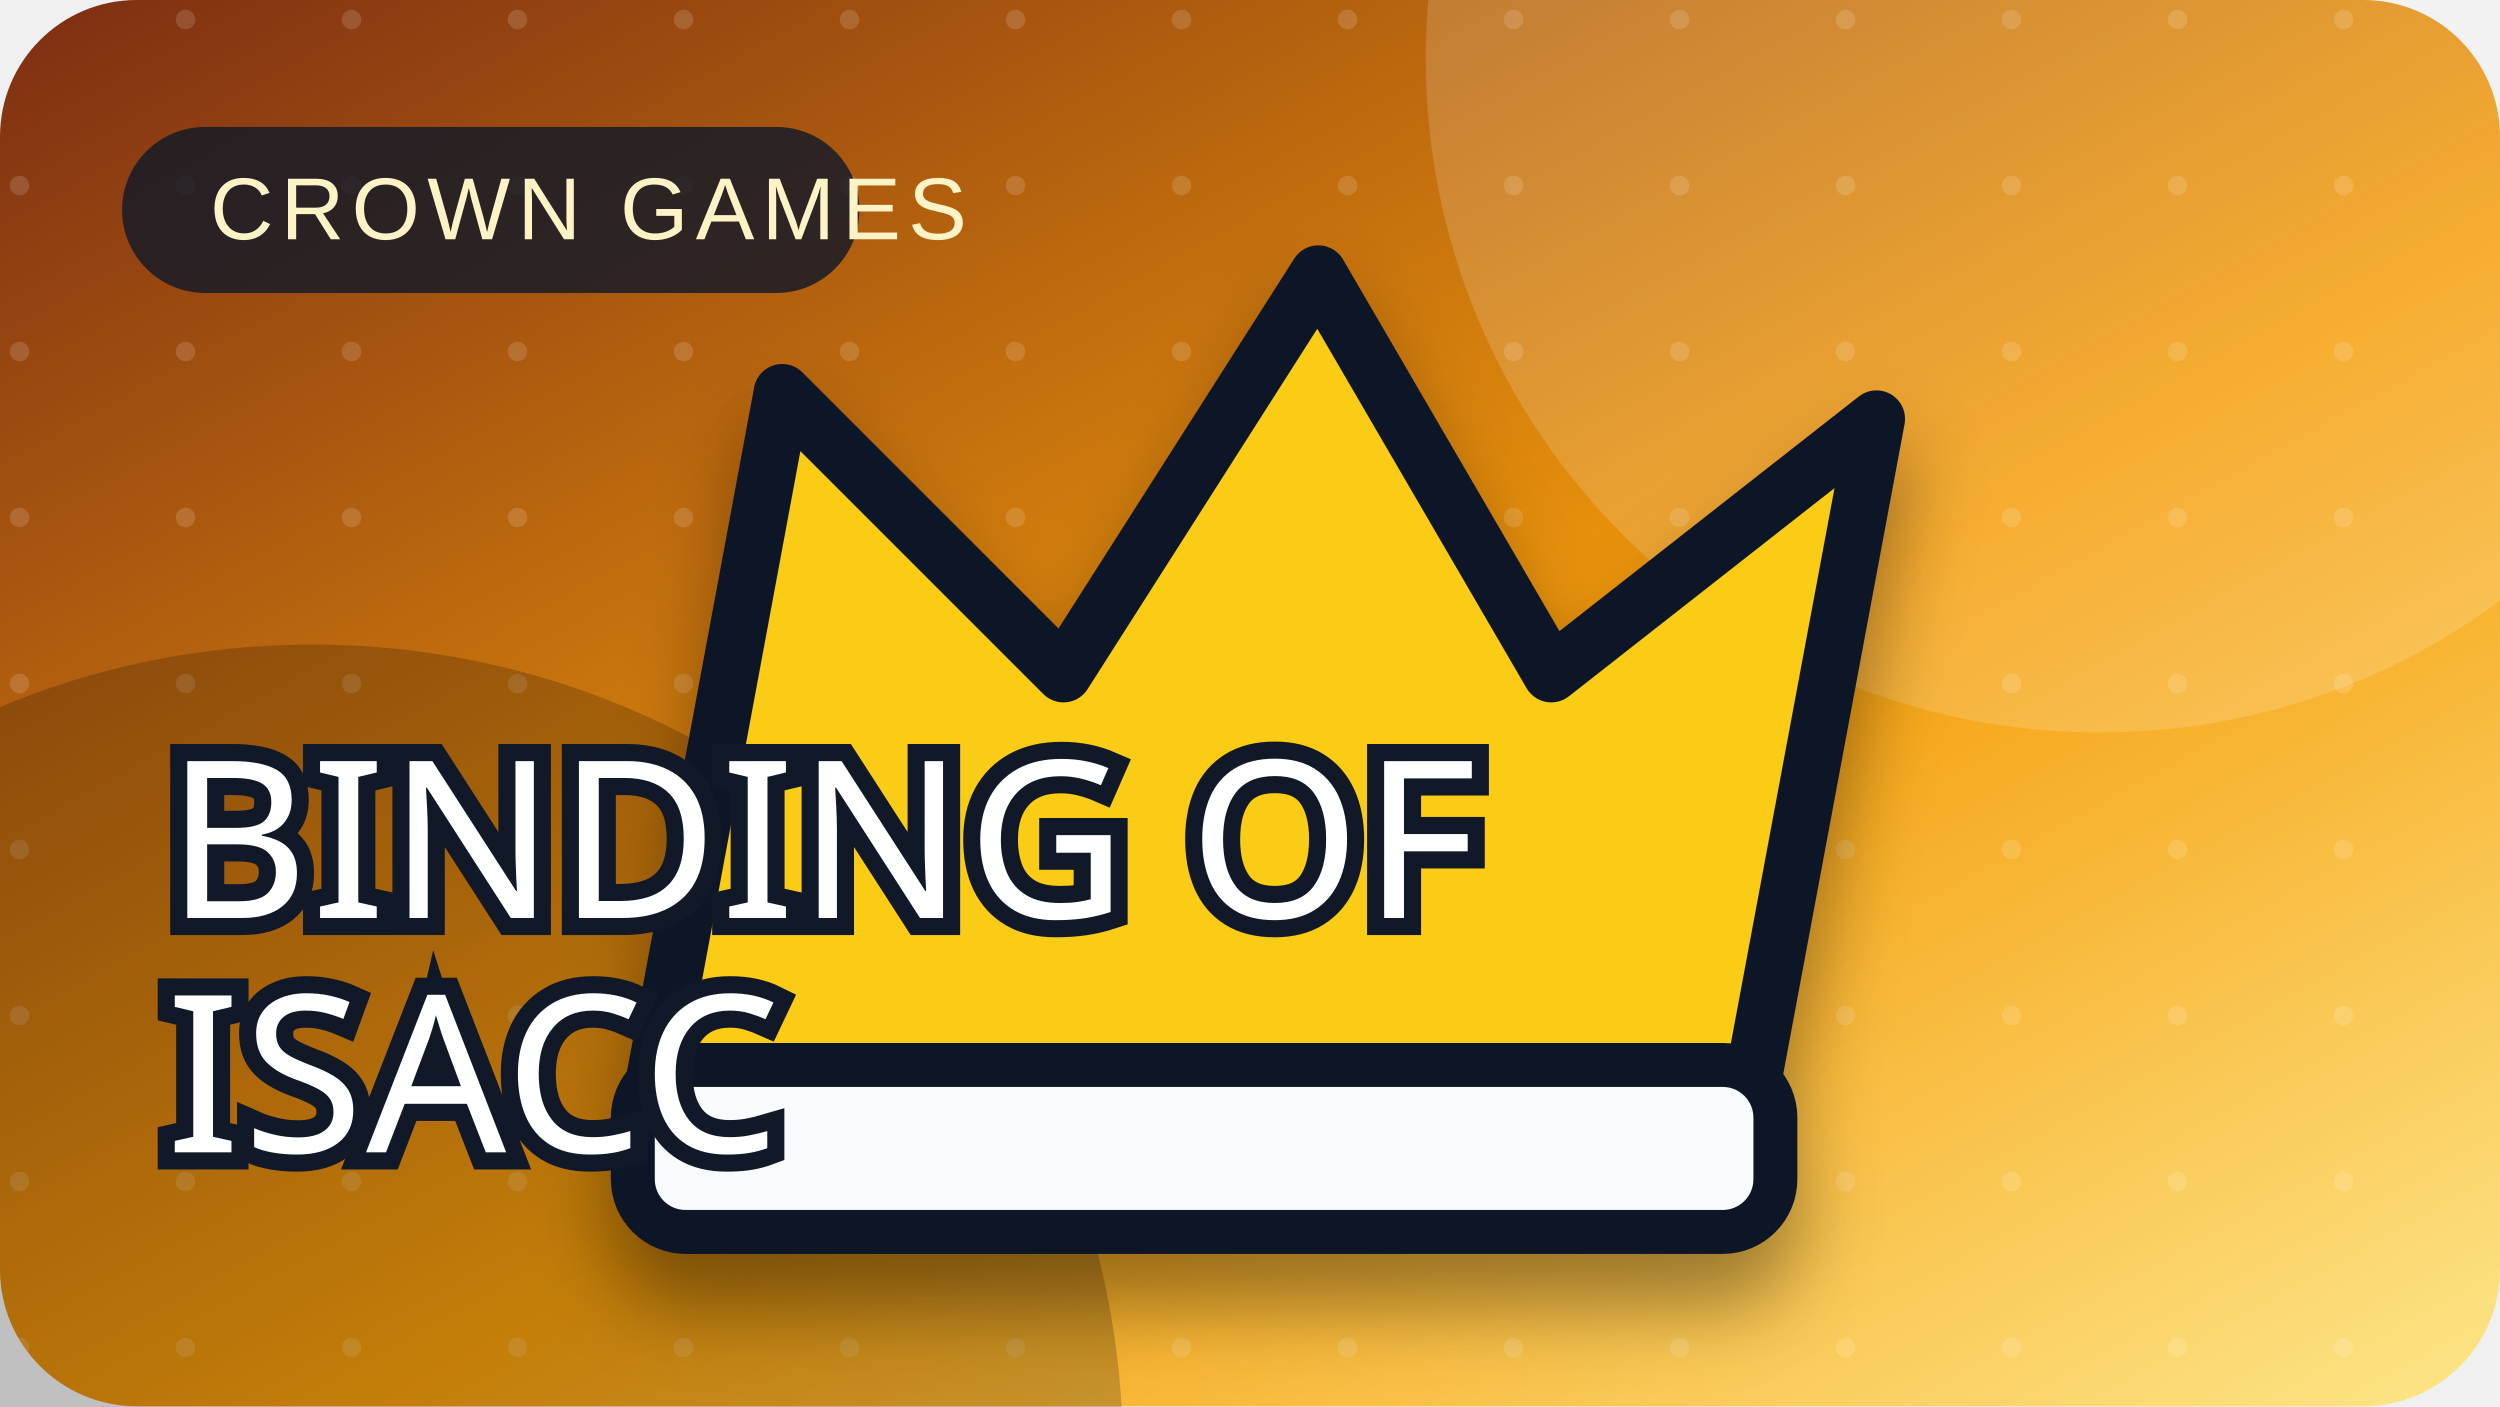
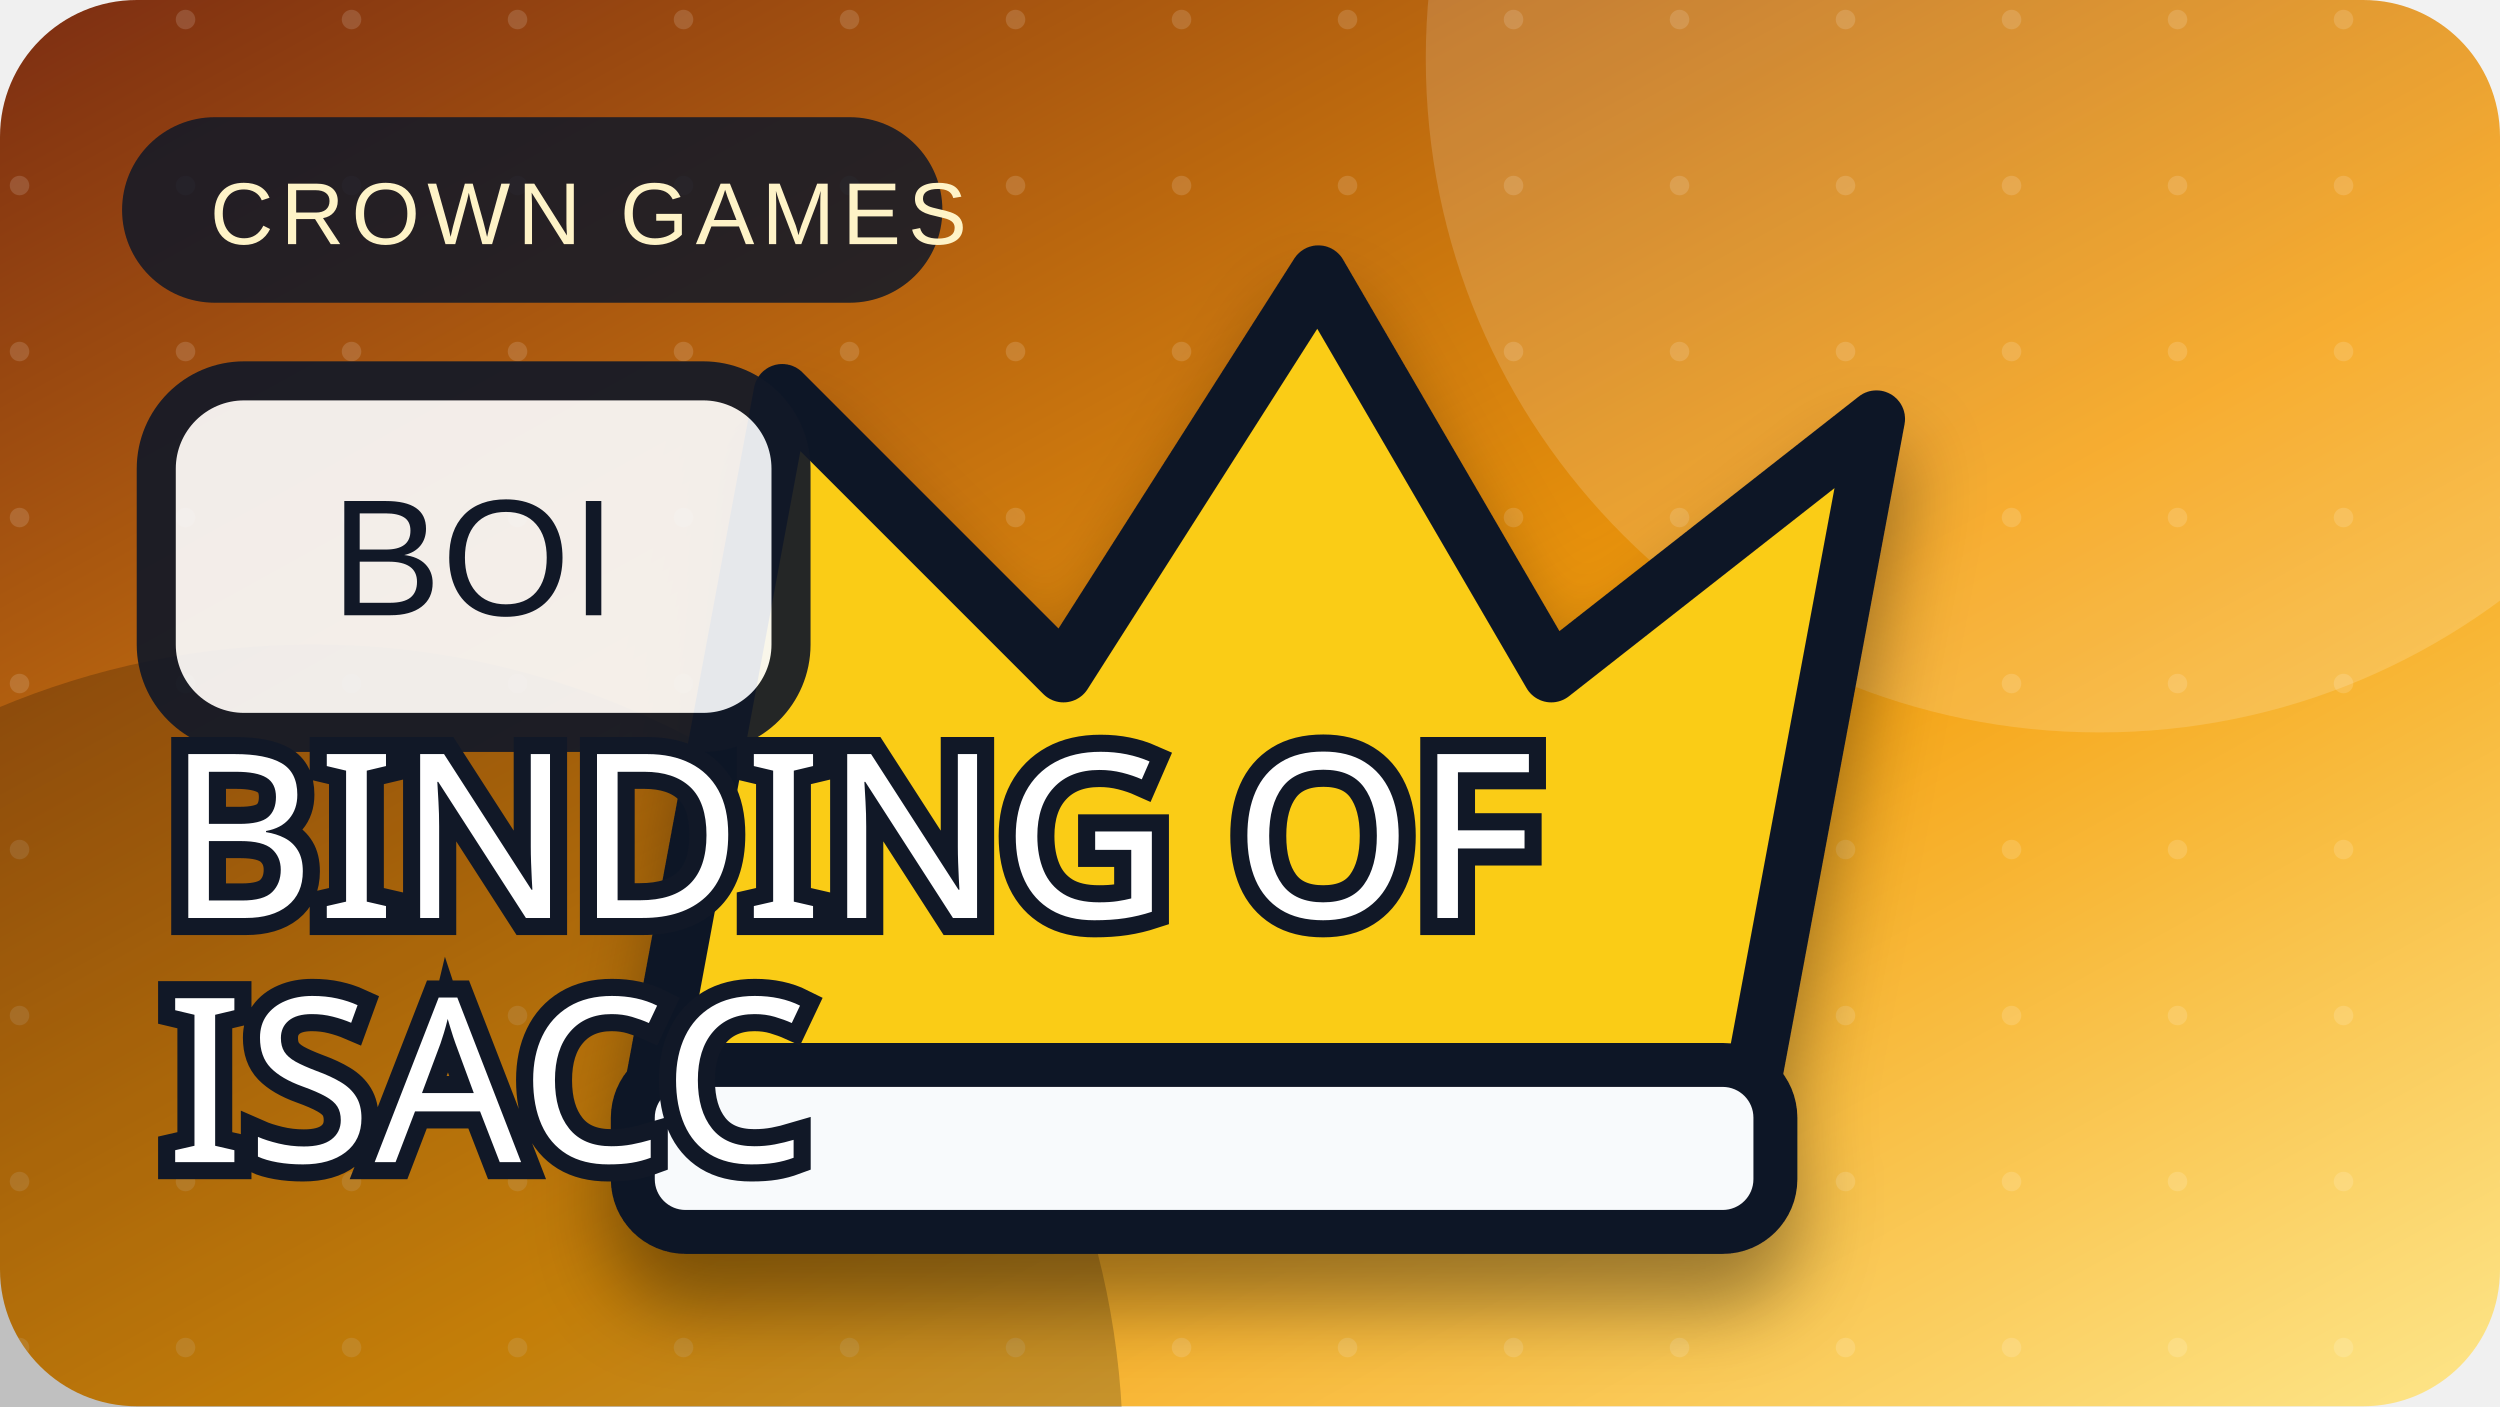
<svg xmlns="http://www.w3.org/2000/svg" width="512" height="288" viewBox="0 0 512 288" role="img" aria-label="Binding of Isacc">
  <defs>
    <linearGradient id="g1364742018bg" x1="0" y1="0" x2="1" y2="1">
      <stop offset="0" stop-color="#7c2d12" />
      <stop offset=".58" stop-color="#f59e0b" />
      <stop offset="1" stop-color="#fde68a" />
    </linearGradient>
    <filter id="g1364742018shadow" x="-20%" y="-20%" width="140%" height="140%">
      <feDropShadow dx="0" dy="12" stdDeviation="9" flood-color="#000" flood-opacity=".38" />
    </filter>
    <pattern id="g1364742018dots" width="34" height="34" patternUnits="userSpaceOnUse">
      <circle cx="4" cy="4" r="2" fill="#fff" opacity=".2" />
    </pattern>
  </defs>
  <rect width="512" height="288" rx="28" fill="url(#g1364742018bg)" />
  <rect width="512" height="288" rx="28" fill="url(#g1364742018dots)" opacity=".7" />
  <circle cx="430" cy="12" r="138" fill="#fff" opacity=".16" />
  <circle cx="64" cy="298" r="166" fill="#000" opacity=".2" />
  <g filter="url(#g1364742018shadow)" transform="translate(18 -6) scale(.9)">
    <path d="M158 96l64 64 58-91 53 91 74-58-28 150H129z" fill="#facc15" stroke="#111827" stroke-width="13" stroke-linejoin="round" />
    <rect x="124" y="249" width="260" height="38" rx="12" fill="#f8fafc" stroke="#111827" stroke-width="10" />
  </g>
-   <rect x="25" y="26" width="151" height="34" rx="17" fill="#111827" opacity=".82" />
-   <text x="43" y="49" font-size="18" font-family="Arial Black, Arial, sans-serif" fill="#fef3c7" letter-spacing="1.5">CROWN GAMES</text>
-   <text x="34" y="188" font-size="45" font-family="Impact, Arial Black, sans-serif" fill="#fff" stroke="#111827" stroke-width="7" paint-order="stroke" letter-spacing=".5">BINDING OF</text>
-   <text x="34" y="236" font-size="45" font-family="Impact, Arial Black, sans-serif" fill="#fff" stroke="#111827" stroke-width="7" paint-order="stroke" letter-spacing=".5">ISACC</text>
+   <rect x="25" y="24" width="168" height="38" rx="19" fill="#111827" opacity=".86" />
+   <text x="43" y="50" font-size="18" font-family="Arial Black, Arial, sans-serif" fill="#fef3c7" letter-spacing="1.5">CROWN GAMES</text>
+   <rect x="32" y="78" width="130" height="72" rx="18" fill="#f8fafc" stroke="#111827" stroke-width="8" opacity=".92" />
+   <text x="97" y="126" text-anchor="middle" font-size="34" font-family="Arial Black, Arial, sans-serif" fill="#111827">BOI</text>
+   <text x="34" y="188" font-size="47" font-family="Impact, Arial Black, sans-serif" fill="#fff" stroke="#111827" stroke-width="7" paint-order="stroke" letter-spacing=".5">BINDING OF</text>
+   <text x="34" y="238" font-size="47" font-family="Impact, Arial Black, sans-serif" fill="#fff" stroke="#111827" stroke-width="7" paint-order="stroke" letter-spacing=".5">ISACC</text>
</svg>
